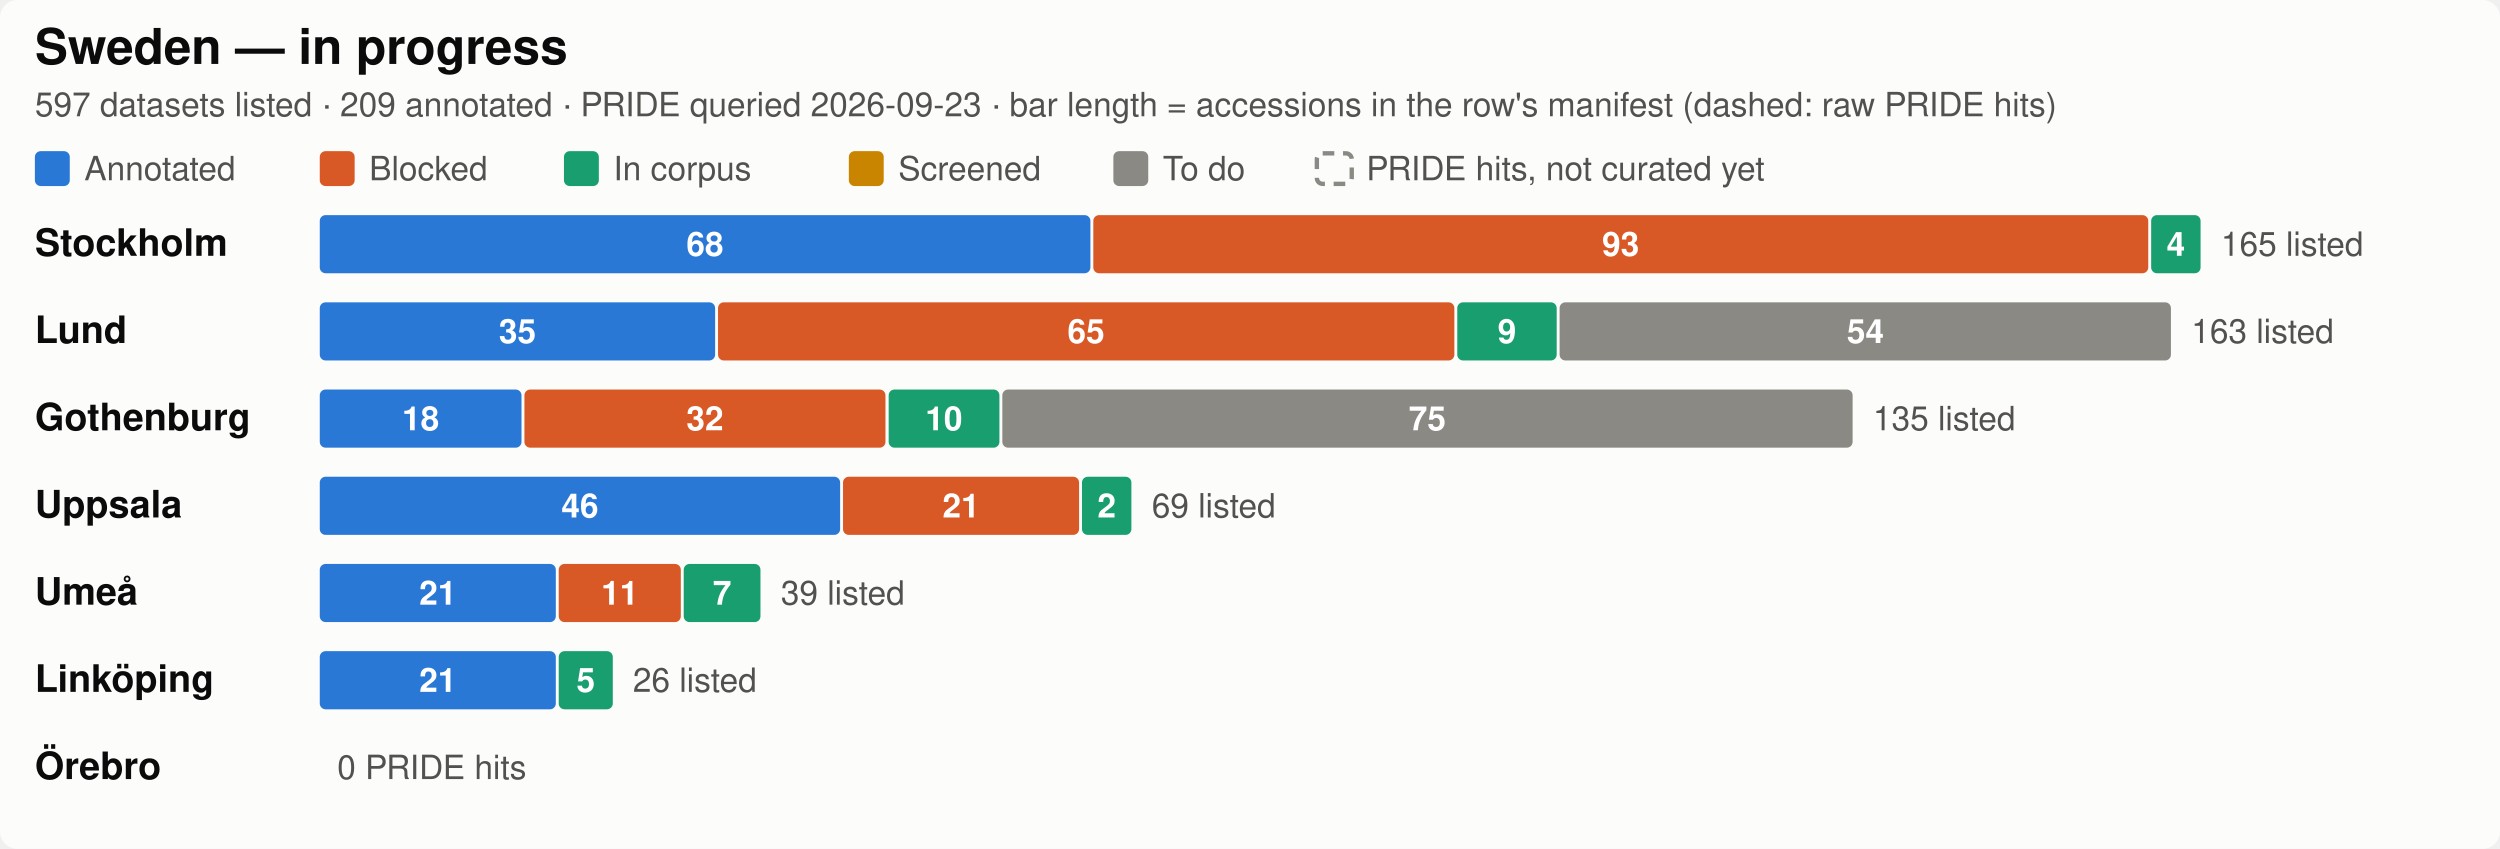
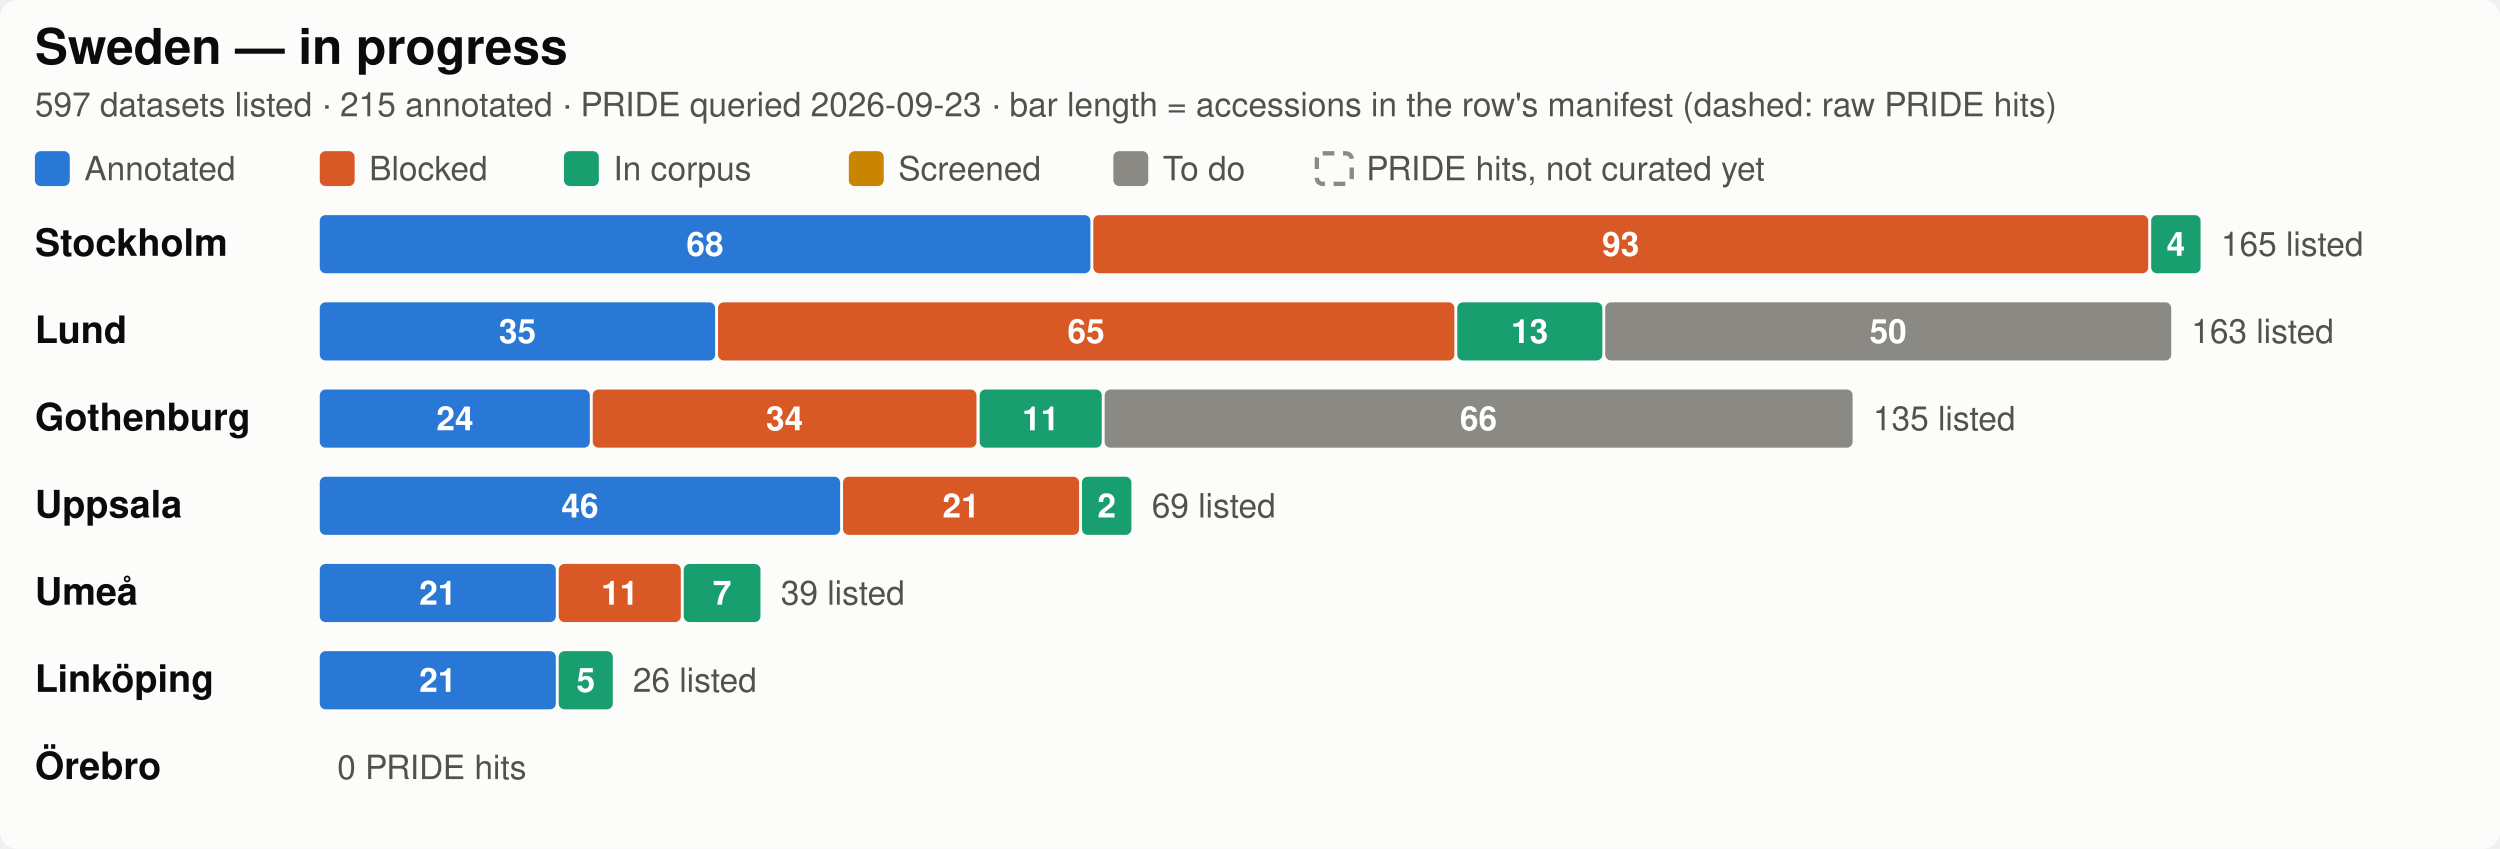
<svg xmlns="http://www.w3.org/2000/svg" width="860" height="292" viewBox="0 0 860 292" role="img" aria-label="Sweden SDRF progress by city">
  <style>
  .bg { fill: #fcfcfb; }
  .title { fill: #0b0b0b; font-size: 17px; font-weight: 600; }
  .city { fill: #0b0b0b; font-size: 13px; font-weight: 600; }
  .sub, .legend, .total { fill: #52514e; font-size: 11.5px; }
  .seg { font-size: 11.5px; font-weight: 600; fill: #ffffff; font-variant-numeric: tabular-nums; }
  .uncurated { fill: none; stroke: #8a8983; stroke-width: 1.5; stroke-dasharray: 4 3; }
  text { font-family: -apple-system, "Segoe UI", Helvetica, Arial, sans-serif; }
  .c-annotated { fill: #2a78d6; }
  .c-blocked { fill: #d95926; }
  .c-in_corpus { fill: #199e70; }
  .c-screened { fill: #c98500; }
  .c-todo { fill: #8a8983; }

  @media (prefers-color-scheme: dark) {
    .bg { fill: #1a1a19; }
    .title, .city { fill: #ffffff; }
    .sub, .legend, .total { fill: #c3c2b7; }
    .uncurated { stroke: #8f8e86; }
    .c-annotated { fill: #3987e5; }
    .c-blocked { fill: #d95926; }
    .c-in_corpus { fill: #199e70; }
    .c-screened { fill: #c98500; }
    .c-todo { fill: #6b6a65; }
  }
</style>
  <rect class="bg" width="860" height="292" rx="6" />
  <text class="title" x="12" y="22">Sweden — in progress</text>
-   <text class="sub" x="12" y="40">597 datasets listed · 209 annotated · PRIDE queried 2026-09-23 · bar length = accessions in the row's manifest (dashed: raw PRIDE hits)</text>
+   <text class="sub" x="12" y="40">597 datasets listed · 215 annotated · PRIDE queried 2026-09-23 · bar length = accessions in the row's manifest (dashed: raw PRIDE hits)</text>
  <rect class="c-annotated" fill="#2a78d6" x="12" y="52" width="12" height="12" rx="2" />
  <text class="legend" x="29" y="62">Annotated</text>
  <rect class="c-blocked" fill="#d95926" x="110" y="52" width="12" height="12" rx="2" />
  <text class="legend" x="127" y="62">Blocked</text>
  <rect class="c-in_corpus" fill="#199e70" x="194" y="52" width="12" height="12" rx="2" />
  <text class="legend" x="211" y="62">In corpus</text>
  <rect class="c-screened" fill="#c98500" x="292" y="52" width="12" height="12" rx="2" />
  <text class="legend" x="309" y="62">Screened</text>
  <rect class="c-todo" fill="#8a8983" x="383" y="52" width="12" height="12" rx="2" />
  <text class="legend" x="400" y="62">To do</text>
  <rect class="uncurated" fill="none" stroke="#8a8983" x="453" y="52.75" width="12" height="10.5" rx="2" />
  <text class="legend" x="470" y="62">PRIDE hits, not curated yet</text>
  <text class="city" x="12" y="88.0">Stockholm</text>
  <rect class="c-annotated" fill="#2a78d6" x="110.0" y="74" width="265.1" height="20" rx="2" />
  <text class="seg" x="242.5" y="88.0" text-anchor="middle">68</text>
  <rect class="c-blocked" fill="#d95926" x="376.1" y="74" width="362.9" height="20" rx="2" />
  <text class="seg" x="557.5" y="88.0" text-anchor="middle">93</text>
  <rect class="c-in_corpus" fill="#199e70" x="740.0" y="74" width="17.0" height="20" rx="2" />
  <text class="seg" x="748.5" y="88.0" text-anchor="middle">4</text>
  <text class="total" x="764.0" y="88.0">165 listed</text>
  <text class="city" x="12" y="118.0">Lund</text>
  <rect class="c-annotated" fill="#2a78d6" x="110.0" y="104" width="136.0" height="20" rx="2" />
  <text class="seg" x="178.0" y="118.0" text-anchor="middle">35</text>
  <rect class="c-blocked" fill="#d95926" x="247.0" y="104" width="253.3" height="20" rx="2" />
  <text class="seg" x="373.6" y="118.0" text-anchor="middle">65</text>
-   <rect class="c-in_corpus" fill="#199e70" x="501.3" y="104" width="34.2" height="20" rx="2" />
-   <text class="seg" x="518.4" y="118.0" text-anchor="middle">9</text>
-   <rect class="c-todo" fill="#8a8983" x="536.5" y="104" width="210.3" height="20" rx="2" />
-   <text class="seg" x="641.7" y="118.0" text-anchor="middle">54</text>
+   <rect class="c-in_corpus" fill="#199e70" x="501.3" y="104" width="49.9" height="20" rx="2" />
+   <text class="seg" x="526.2" y="118.0" text-anchor="middle">13</text>
+   <rect class="c-todo" fill="#8a8983" x="552.2" y="104" width="194.7" height="20" rx="2" />
+   <text class="seg" x="649.5" y="118.0" text-anchor="middle">50</text>
  <text class="total" x="753.8" y="118.0">163 listed</text>
  <text class="city" x="12" y="148.0">Gothenburg</text>
-   <rect class="c-annotated" fill="#2a78d6" x="110.0" y="134" width="69.4" height="20" rx="2" />
-   <text class="seg" x="144.7" y="148.0" text-anchor="middle">18</text>
-   <rect class="c-blocked" fill="#d95926" x="180.4" y="134" width="124.2" height="20" rx="2" />
-   <text class="seg" x="242.5" y="148.0" text-anchor="middle">32</text>
-   <rect class="c-in_corpus" fill="#199e70" x="305.7" y="134" width="38.1" height="20" rx="2" />
-   <text class="seg" x="324.7" y="148.0" text-anchor="middle">10</text>
-   <rect class="c-todo" fill="#8a8983" x="344.8" y="134" width="292.5" height="20" rx="2" />
-   <text class="seg" x="491.0" y="148.0" text-anchor="middle">75</text>
+   <rect class="c-annotated" fill="#2a78d6" x="110.0" y="134" width="92.9" height="20" rx="2" />
+   <text class="seg" x="156.5" y="148.0" text-anchor="middle">24</text>
+   <rect class="c-blocked" fill="#d95926" x="203.9" y="134" width="132.0" height="20" rx="2" />
+   <text class="seg" x="269.9" y="148.0" text-anchor="middle">34</text>
+   <rect class="c-in_corpus" fill="#199e70" x="337.0" y="134" width="42.0" height="20" rx="2" />
+   <text class="seg" x="358.0" y="148.0" text-anchor="middle">11</text>
+   <rect class="c-todo" fill="#8a8983" x="380.0" y="134" width="257.3" height="20" rx="2" />
+   <text class="seg" x="508.6" y="148.0" text-anchor="middle">66</text>
  <text class="total" x="644.3" y="148.0">135 listed</text>
  <text class="city" x="12" y="178.0">Uppsala</text>
  <rect class="c-annotated" fill="#2a78d6" x="110.0" y="164" width="179.0" height="20" rx="2" />
  <text class="seg" x="199.5" y="178.0" text-anchor="middle">46</text>
  <rect class="c-blocked" fill="#d95926" x="290.0" y="164" width="81.2" height="20" rx="2" />
  <text class="seg" x="330.6" y="178.0" text-anchor="middle">21</text>
  <rect class="c-in_corpus" fill="#199e70" x="372.2" y="164" width="17.0" height="20" rx="2" />
  <text class="seg" x="380.7" y="178.0" text-anchor="middle">2</text>
  <text class="total" x="396.2" y="178.0">69 listed</text>
  <text class="city" x="12" y="208.0">Umeå</text>
  <rect class="c-annotated" fill="#2a78d6" x="110.0" y="194" width="81.2" height="20" rx="2" />
  <text class="seg" x="150.6" y="208.0" text-anchor="middle">21</text>
  <rect class="c-blocked" fill="#d95926" x="192.2" y="194" width="42.0" height="20" rx="2" />
  <text class="seg" x="213.2" y="208.0" text-anchor="middle">11</text>
  <rect class="c-in_corpus" fill="#199e70" x="235.2" y="194" width="26.4" height="20" rx="2" />
  <text class="seg" x="248.4" y="208.0" text-anchor="middle">7</text>
  <text class="total" x="268.6" y="208.0">39 listed</text>
  <text class="city" x="12" y="238.0">Linköping</text>
  <rect class="c-annotated" fill="#2a78d6" x="110.0" y="224" width="81.2" height="20" rx="2" />
  <text class="seg" x="150.6" y="238.0" text-anchor="middle">21</text>
  <rect class="c-in_corpus" fill="#199e70" x="192.2" y="224" width="18.6" height="20" rx="2" />
  <text class="seg" x="201.5" y="238.0" text-anchor="middle">5</text>
  <text class="total" x="217.7" y="238.0">26 listed</text>
  <text class="city" x="12" y="268.0">Örebro</text>
  <text class="total" x="116.0" y="268.0">0 PRIDE hits</text>
</svg>
